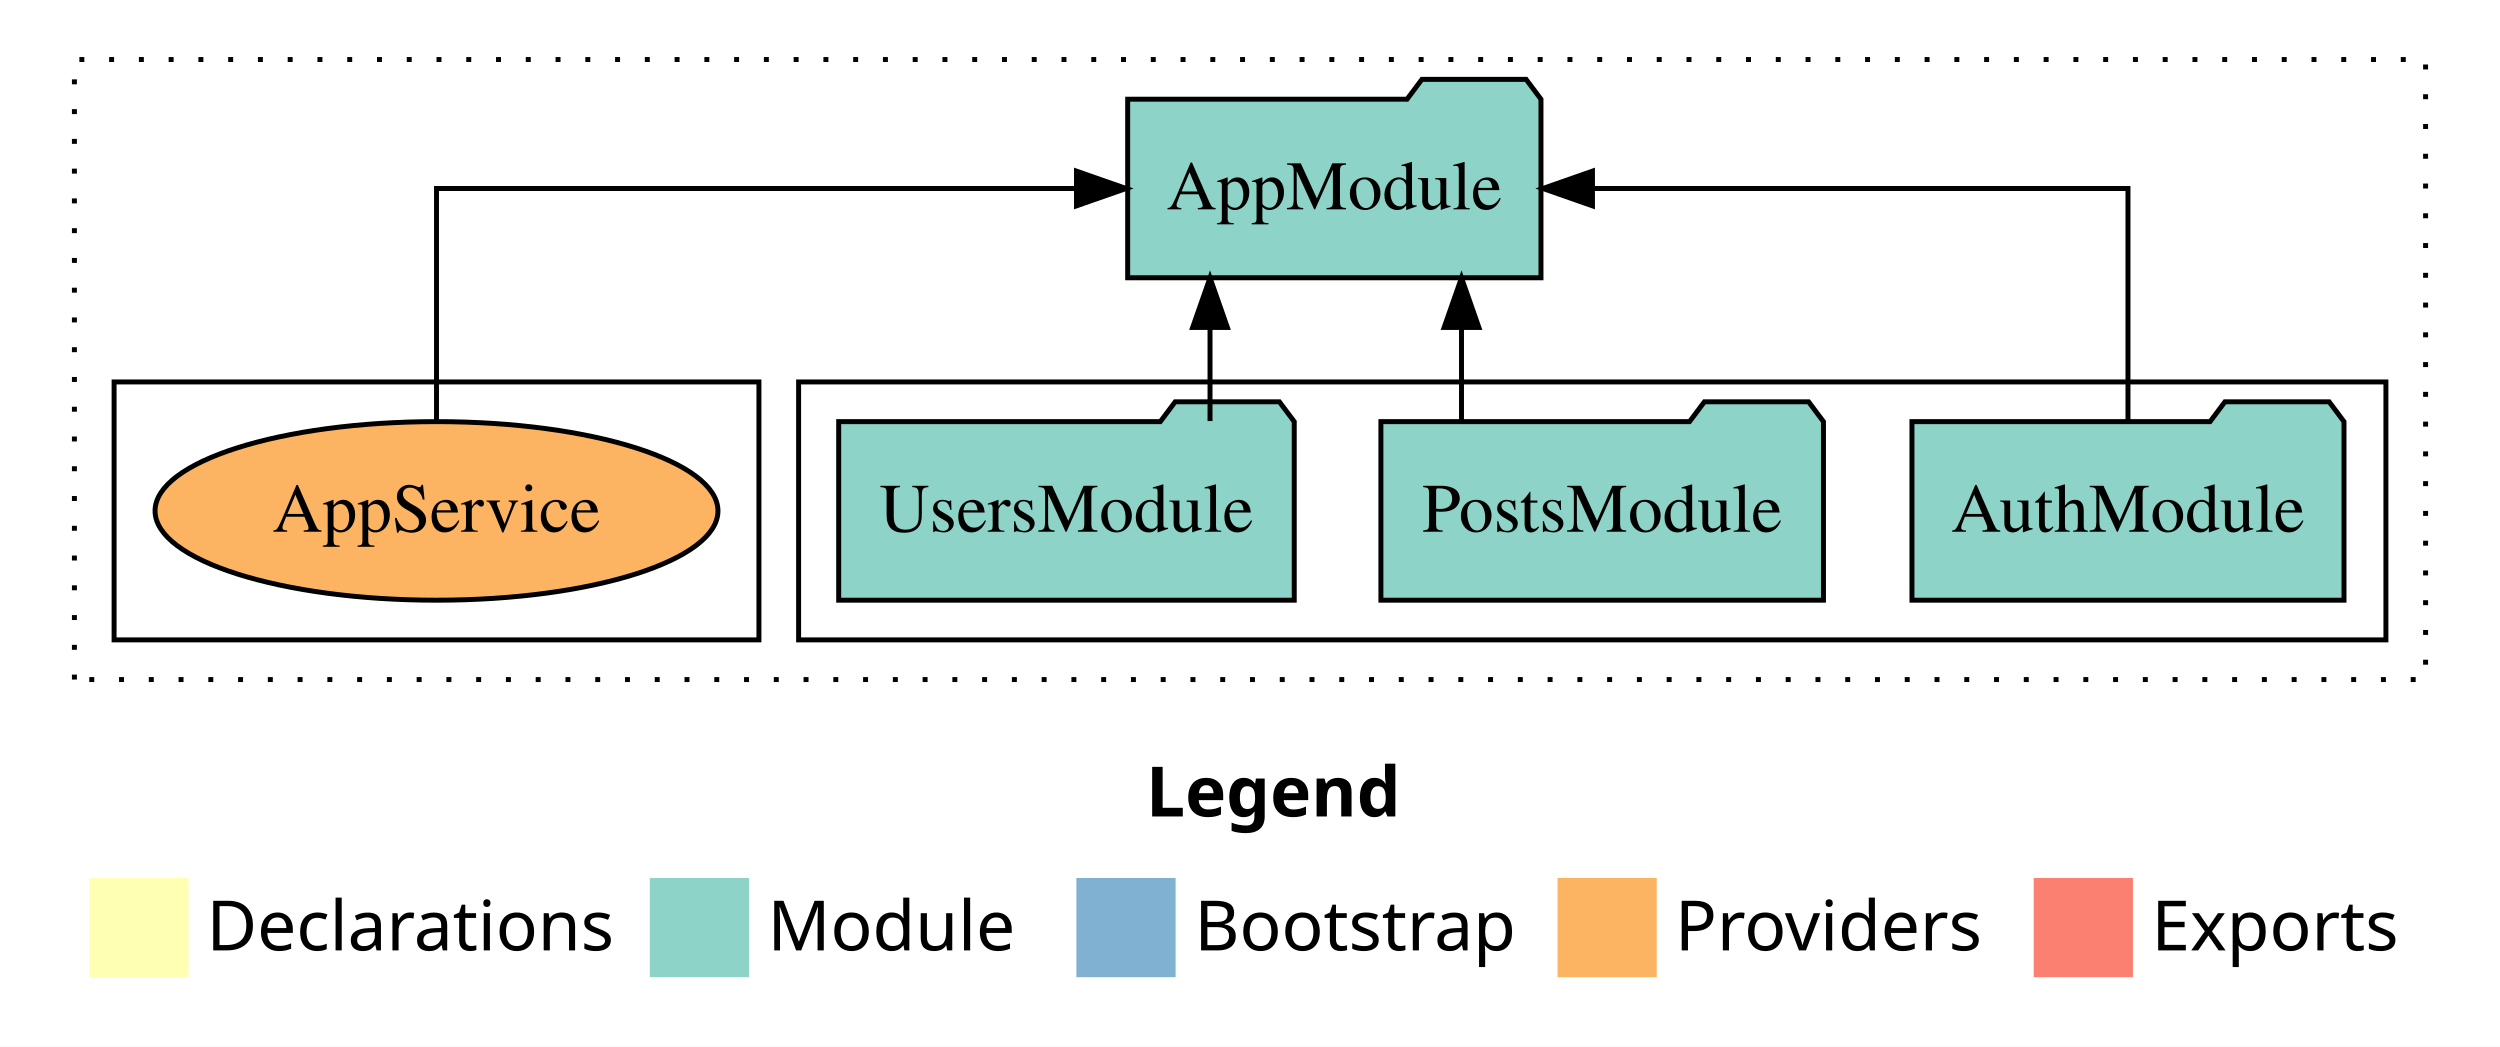
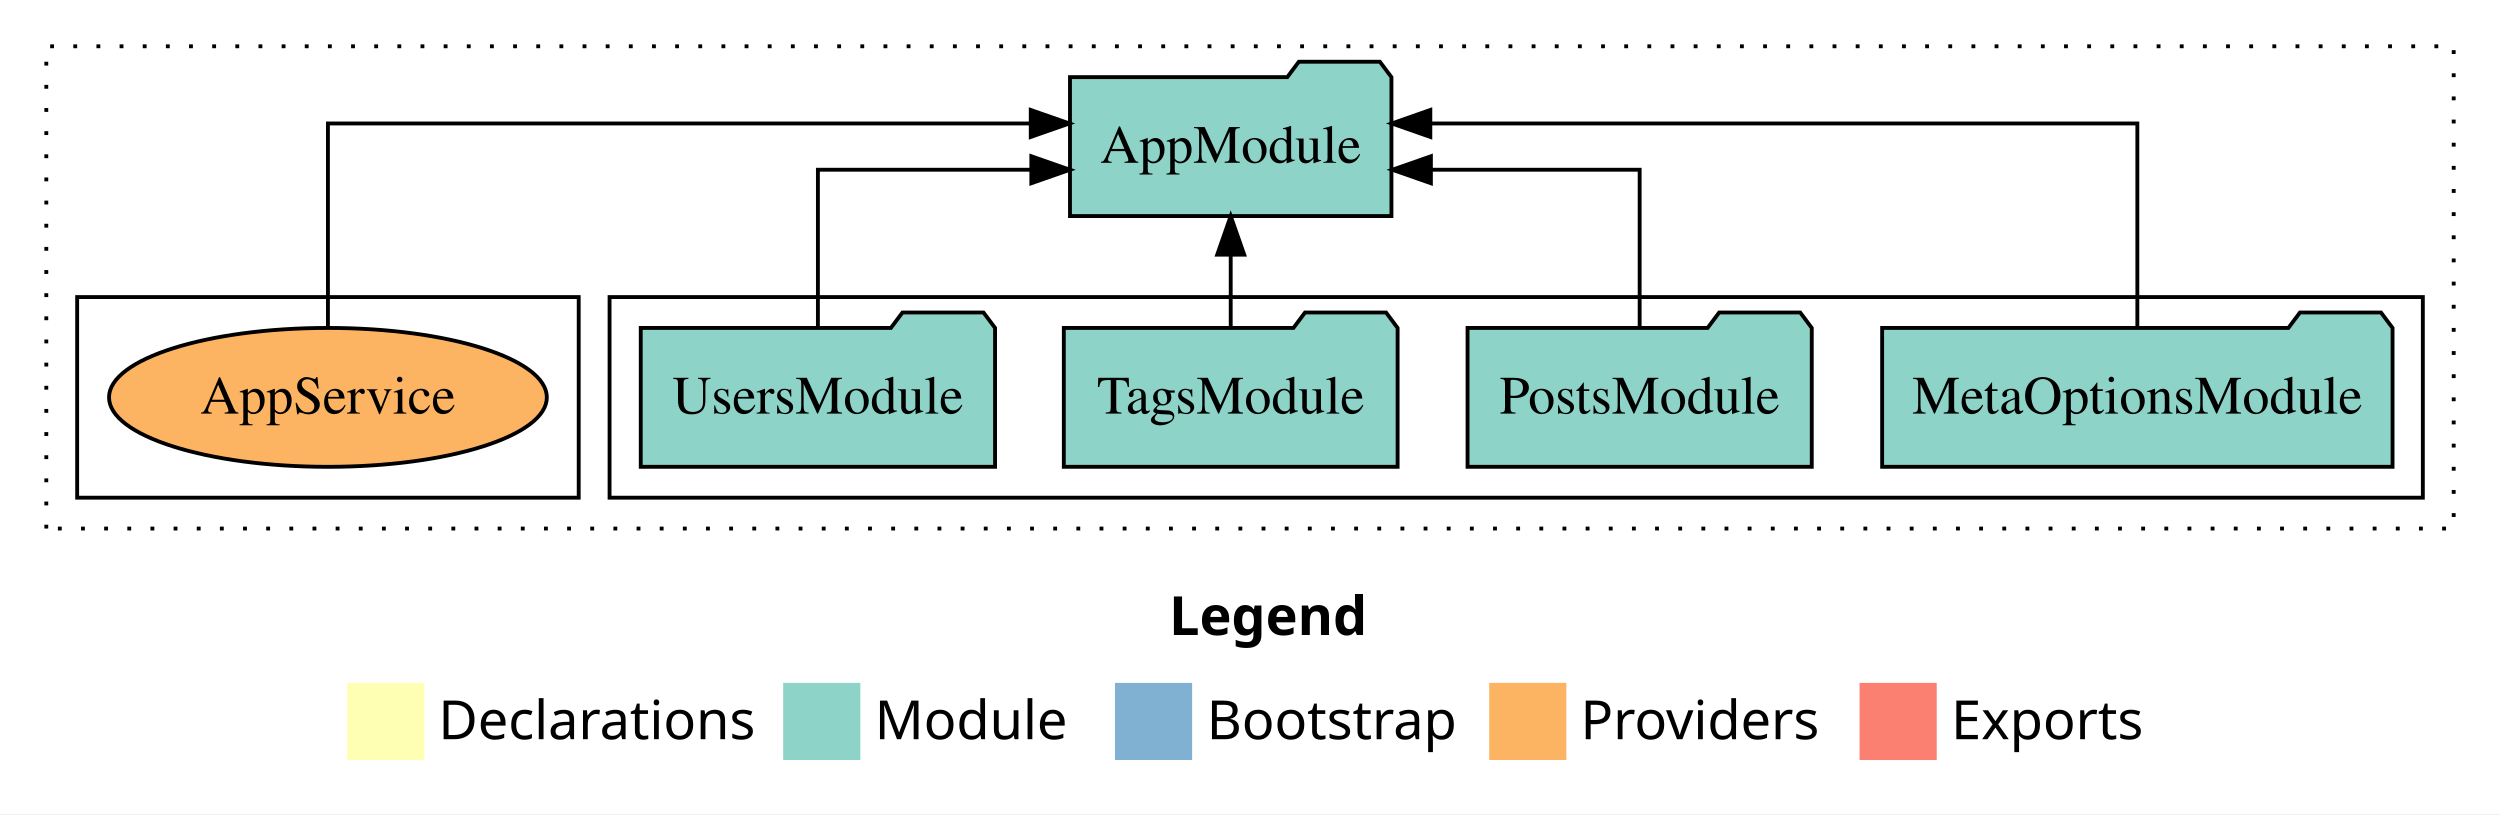
- <svg xmlns="http://www.w3.org/2000/svg" width="504pt" height="211pt" viewBox="0.00 0.00 504.00 211.00">
+ <svg xmlns="http://www.w3.org/2000/svg" width="648pt" height="211pt" viewBox="0.00 0.00 648.00 211.00">
  <g id="graph0" class="graph" transform="scale(1 1) rotate(0) translate(4 207)">
-     <polygon fill="white" stroke="transparent" points="-4,4 -4,-207 500,-207 500,4 -4,4" />
-     <text text-anchor="start" x="227.01" y="-42.4" font-family="Times-12" font-weight="bold" font-size="14.00">Legend</text>
-     <polygon fill="#ffffb3" stroke="transparent" points="14,-10 14,-30 34,-30 34,-10 14,-10" />
-     <text text-anchor="start" x="37.63" y="-15.4" font-family="Times-12" font-size="14.00">  Declarations</text>
-     <polygon fill="#8dd3c7" stroke="transparent" points="127,-10 127,-30 147,-30 147,-10 127,-10" />
-     <text text-anchor="start" x="150.73" y="-15.4" font-family="Times-12" font-size="14.00">  Module</text>
-     <polygon fill="#80b1d3" stroke="transparent" points="213,-10 213,-30 233,-30 233,-10 213,-10" />
-     <text text-anchor="start" x="236.78" y="-15.4" font-family="Times-12" font-size="14.00">  Bootstrap</text>
-     <polygon fill="#fdb462" stroke="transparent" points="310,-10 310,-30 330,-30 330,-10 310,-10" />
-     <text text-anchor="start" x="333.67" y="-15.4" font-family="Times-12" font-size="14.00">  Providers</text>
-     <polygon fill="#fb8072" stroke="transparent" points="406,-10 406,-30 426,-30 426,-10 406,-10" />
-     <text text-anchor="start" x="429.73" y="-15.4" font-family="Times-12" font-size="14.00">  Exports</text>
+     <polygon fill="white" stroke="transparent" points="-4,4 -4,-207 644,-207 644,4 -4,4" />
+     <text text-anchor="start" x="299.01" y="-42.4" font-family="Times-12" font-weight="bold" font-size="14.00">Legend</text>
+     <polygon fill="#ffffb3" stroke="transparent" points="86,-10 86,-30 106,-30 106,-10 86,-10" />
+     <text text-anchor="start" x="109.63" y="-15.4" font-family="Times-12" font-size="14.00">  Declarations</text>
+     <polygon fill="#8dd3c7" stroke="transparent" points="199,-10 199,-30 219,-30 219,-10 199,-10" />
+     <text text-anchor="start" x="222.73" y="-15.4" font-family="Times-12" font-size="14.00">  Module</text>
+     <polygon fill="#80b1d3" stroke="transparent" points="285,-10 285,-30 305,-30 305,-10 285,-10" />
+     <text text-anchor="start" x="308.78" y="-15.4" font-family="Times-12" font-size="14.00">  Bootstrap</text>
+     <polygon fill="#fdb462" stroke="transparent" points="382,-10 382,-30 402,-30 402,-10 382,-10" />
+     <text text-anchor="start" x="405.67" y="-15.4" font-family="Times-12" font-size="14.00">  Providers</text>
+     <polygon fill="#fb8072" stroke="transparent" points="478,-10 478,-30 498,-30 498,-10 478,-10" />
+     <text text-anchor="start" x="501.73" y="-15.4" font-family="Times-12" font-size="14.00">  Exports</text>
    <g id="clust1" class="cluster">
-       <polygon fill="none" stroke="black" stroke-dasharray="1,5" points="11,-70 11,-195 485,-195 485,-70 11,-70" />
+       <polygon fill="none" stroke="black" stroke-dasharray="1,5" points="8,-70 8,-195 632,-195 632,-70 8,-70" />
    </g>
    <g id="clust3" class="cluster">
-       <polygon fill="none" stroke="black" points="157,-78 157,-130 477,-130 477,-78 157,-78" />
+       <polygon fill="none" stroke="black" points="154,-78 154,-130 624,-130 624,-78 154,-78" />
    </g>
    <g id="clust6" class="cluster">
-       <polygon fill="none" stroke="black" points="19,-78 19,-130 149,-130 149,-78 19,-78" />
+       <polygon fill="none" stroke="black" points="16,-78 16,-130 146,-130 146,-78 16,-78" />
    </g>
    <g id="node1" class="node">
-       <polygon fill="#8dd3c7" stroke="black" points="468.55,-122 465.55,-126 444.55,-126 441.55,-122 381.45,-122 381.45,-86 468.55,-86 468.55,-122" />
-       <text text-anchor="middle" x="425" y="-99.8" font-family="Times,serif" font-size="14.00">AuthModule</text>
+       <polygon fill="#8dd3c7" stroke="black" points="616.15,-122 613.15,-126 592.15,-126 589.15,-122 483.85,-122 483.85,-86 616.15,-86 616.15,-122" />
+       <text text-anchor="middle" x="550" y="-99.8" font-family="Times,serif" font-size="14.00">MetaOptionsModule</text>
+     </g>
+     <g id="node5" class="node">
+       <polygon fill="#8dd3c7" stroke="black" points="356.66,-187 353.66,-191 332.66,-191 329.66,-187 273.34,-187 273.34,-151 356.66,-151 356.66,-187" />
+       <text text-anchor="middle" x="315" y="-164.8" font-family="Times,serif" font-size="14.00">AppModule</text>
+     </g>
+     <g id="edge1" class="edge">
+       <path fill="none" stroke="black" d="M550,-122.28C550,-143.32 550,-175 550,-175 550,-175 366.74,-175 366.74,-175" />
+       <polygon fill="black" stroke="black" points="366.74,-171.5 356.74,-175 366.74,-178.5 366.74,-171.5" />
+     </g>
+     <g id="node2" class="node">
+       <polygon fill="#8dd3c7" stroke="black" points="465.61,-122 462.61,-126 441.61,-126 438.61,-122 376.39,-122 376.39,-86 465.61,-86 465.61,-122" />
+       <text text-anchor="middle" x="421" y="-99.8" font-family="Times,serif" font-size="14.00">PostsModule</text>
+     </g>
+     <g id="edge2" class="edge">
+       <path fill="none" stroke="black" d="M421,-122.02C421,-139.37 421,-163 421,-163 421,-163 366.89,-163 366.89,-163" />
+       <polygon fill="black" stroke="black" points="366.89,-159.5 356.89,-163 366.89,-166.5 366.89,-159.5" />
+     </g>
+     <g id="node3" class="node">
+       <polygon fill="#8dd3c7" stroke="black" points="358.26,-122 355.26,-126 334.26,-126 331.26,-122 271.74,-122 271.74,-86 358.26,-86 358.26,-122" />
+       <text text-anchor="middle" x="315" y="-99.8" font-family="Times,serif" font-size="14.00">TagsModule</text>
+     </g>
+     <g id="edge3" class="edge">
+       <path fill="none" stroke="black" d="M315,-122.11C315,-122.11 315,-140.99 315,-140.99" />
+       <polygon fill="black" stroke="black" points="311.5,-140.99 315,-150.99 318.5,-140.99 311.5,-140.99" />
    </g>
    <g id="node4" class="node">
-       <polygon fill="#8dd3c7" stroke="black" points="306.66,-187 303.66,-191 282.66,-191 279.66,-187 223.34,-187 223.34,-151 306.66,-151 306.66,-187" />
-       <text text-anchor="middle" x="265" y="-164.8" font-family="Times,serif" font-size="14.00">AppModule</text>
-     </g>
-     <g id="edge1" class="edge">
-       <path fill="none" stroke="black" d="M425,-122.11C425,-141.34 425,-169 425,-169 425,-169 317.04,-169 317.04,-169" />
-       <polygon fill="black" stroke="black" points="317.04,-165.5 307.04,-169 317.04,-172.5 317.04,-165.5" />
-     </g>
-     <g id="node2" class="node">
-       <polygon fill="#8dd3c7" stroke="black" points="363.61,-122 360.61,-126 339.61,-126 336.61,-122 274.39,-122 274.39,-86 363.61,-86 363.61,-122" />
-       <text text-anchor="middle" x="319" y="-99.8" font-family="Times,serif" font-size="14.00">PostsModule</text>
-     </g>
-     <g id="edge2" class="edge">
-       <path fill="none" stroke="black" d="M290.64,-122.11C290.64,-122.11 290.64,-140.99 290.64,-140.99" />
-       <polygon fill="black" stroke="black" points="287.14,-140.99 290.64,-150.99 294.14,-140.99 287.14,-140.99" />
-     </g>
-     <g id="node3" class="node">
-       <polygon fill="#8dd3c7" stroke="black" points="256.92,-122 253.92,-126 232.92,-126 229.92,-122 165.08,-122 165.08,-86 256.92,-86 256.92,-122" />
-       <text text-anchor="middle" x="211" y="-99.8" font-family="Times,serif" font-size="14.00">UsersModule</text>
-     </g>
-     <g id="edge3" class="edge">
-       <path fill="none" stroke="black" d="M239.94,-122.11C239.94,-122.11 239.94,-140.99 239.94,-140.99" />
-       <polygon fill="black" stroke="black" points="236.44,-140.99 239.94,-150.99 243.44,-140.99 236.44,-140.99" />
-     </g>
-     <g id="node5" class="node">
-       <ellipse fill="#fdb462" stroke="black" cx="84" cy="-104" rx="56.74" ry="18" />
-       <text text-anchor="middle" x="84" y="-99.8" font-family="Times,serif" font-size="14.00">AppService</text>
+       <polygon fill="#8dd3c7" stroke="black" points="253.92,-122 250.92,-126 229.92,-126 226.92,-122 162.08,-122 162.08,-86 253.92,-86 253.92,-122" />
+       <text text-anchor="middle" x="208" y="-99.8" font-family="Times,serif" font-size="14.00">UsersModule</text>
    </g>
    <g id="edge4" class="edge">
-       <path fill="none" stroke="black" d="M84,-122.11C84,-141.34 84,-169 84,-169 84,-169 213.02,-169 213.02,-169" />
-       <polygon fill="black" stroke="black" points="213.02,-172.5 223.02,-169 213.02,-165.5 213.02,-172.5" />
+       <path fill="none" stroke="black" d="M208,-122.02C208,-139.37 208,-163 208,-163 208,-163 263.32,-163 263.32,-163" />
+       <polygon fill="black" stroke="black" points="263.32,-166.5 273.32,-163 263.32,-159.5 263.32,-166.5" />
+     </g>
+     <g id="node6" class="node">
+       <ellipse fill="#fdb462" stroke="black" cx="81" cy="-104" rx="56.74" ry="18" />
+       <text text-anchor="middle" x="81" y="-99.8" font-family="Times,serif" font-size="14.00">AppService</text>
+     </g>
+     <g id="edge5" class="edge">
+       <path fill="none" stroke="black" d="M81,-122.28C81,-143.32 81,-175 81,-175 81,-175 263.17,-175 263.17,-175" />
+       <polygon fill="black" stroke="black" points="263.17,-178.5 273.17,-175 263.17,-171.5 263.17,-178.5" />
    </g>
  </g>
</svg>
